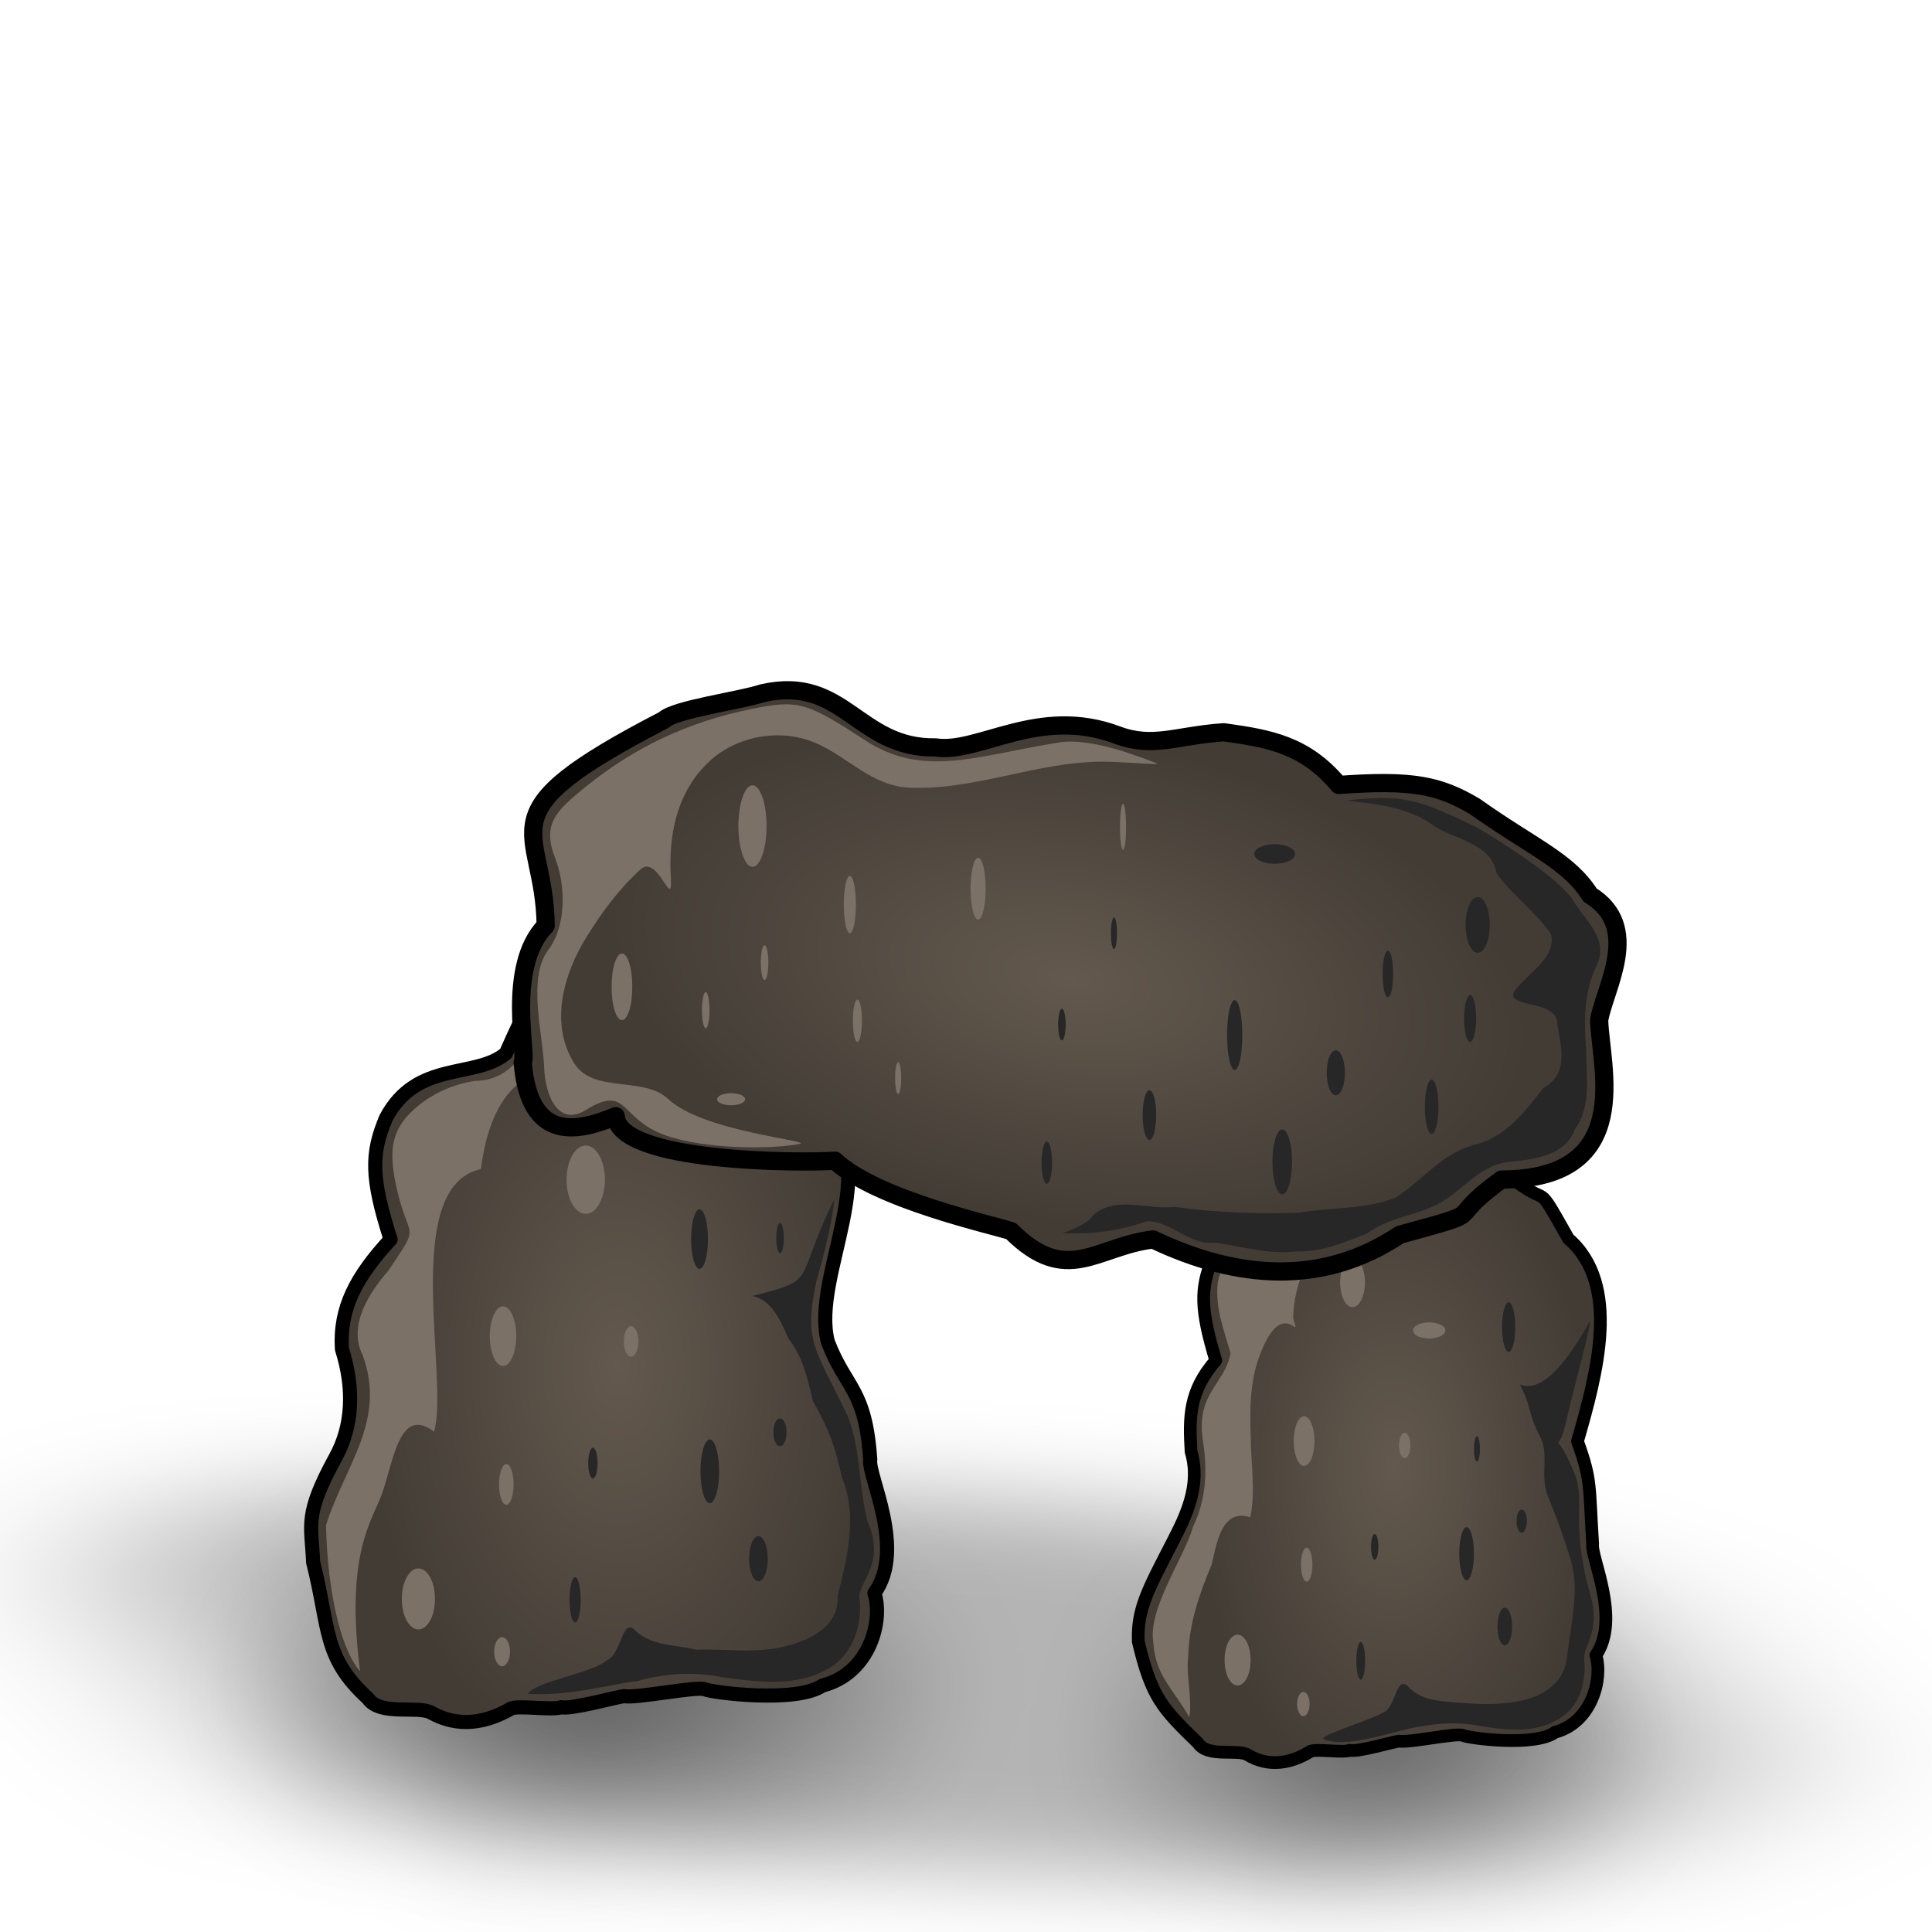
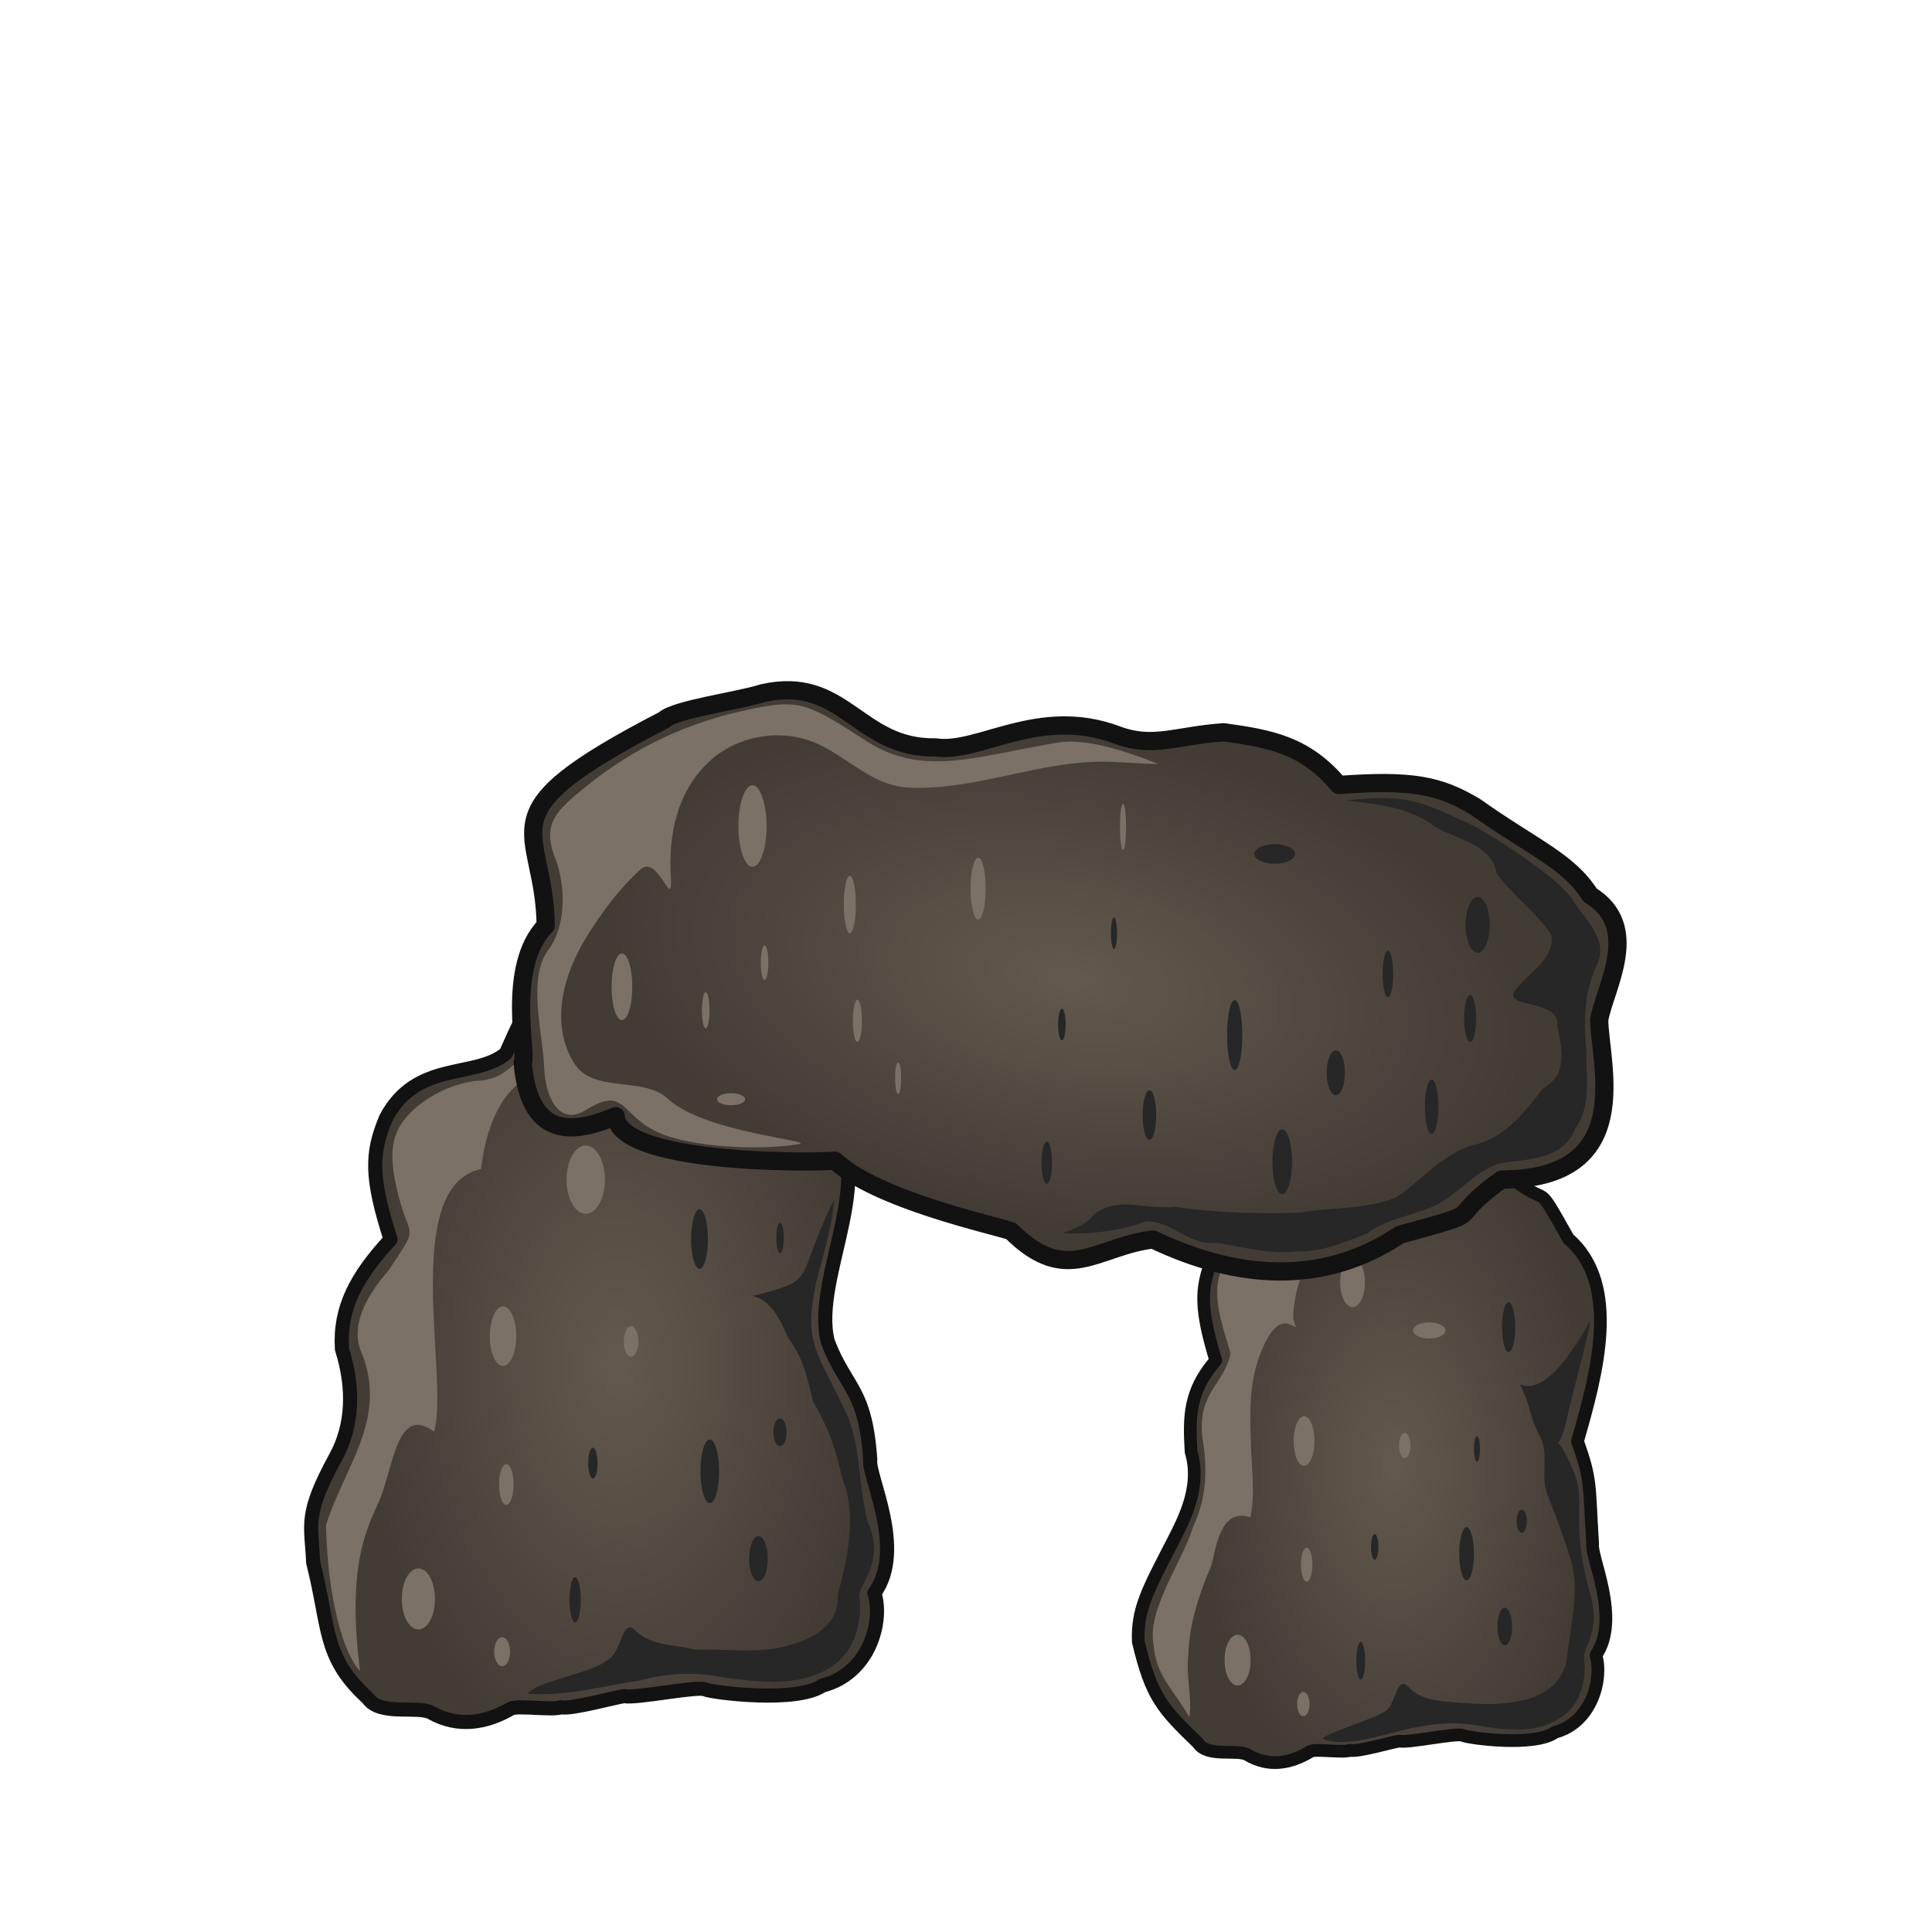
<svg xmlns="http://www.w3.org/2000/svg" xmlns:xlink="http://www.w3.org/1999/xlink" width="128" height="128" id="svg2" version="1.0">
  <defs id="defs4">
    <linearGradient id="linearGradient7537">
      <stop style="stop-color:#000000;stop-opacity:0.565;" offset="0" id="stop7539" />
      <stop style="stop-color:#000000;stop-opacity:0;" offset="1" id="stop7541" />
    </linearGradient>
    <radialGradient gradientUnits="userSpaceOnUse" gradientTransform="matrix(1,0,0,0.9799999,0,11.57356)" r="4.324" fy="578.676" fx="278.659" cy="578.676" cx="278.659" id="radialGradient9336" xlink:href="#linearGradient9346" />
    <linearGradient y2="527.362" x2="214.006" y1="595.362" x1="296.141" gradientUnits="userSpaceOnUse" id="linearGradient5295" xlink:href="#linearGradient4295" />
    <linearGradient gradientUnits="userSpaceOnUse" y2="527.362" x2="214.006" y1="595.362" x1="296.141" id="linearGradient4301" xlink:href="#linearGradient4295" />
    <linearGradient y2="690.248" x2="445.105" y1="582.248" x1="175" gradientUnits="userSpaceOnUse" id="linearGradient3322" xlink:href="#linearGradient3134" />
    <linearGradient id="linearGradient3134">
      <stop id="stop3136" offset="0" style="stop-color:#63594e;stop-opacity:1;" />
      <stop id="stop3138" offset="1" style="stop-color:#433c35;stop-opacity:1;" />
    </linearGradient>
    <linearGradient id="linearGradient4295">
      <stop id="stop4297" offset="0" style="stop-color:#634e00;stop-opacity:1;" />
      <stop id="stop4299" offset="1" style="stop-color:#ffffff;stop-opacity:0;" />
    </linearGradient>
    <linearGradient id="linearGradient7348">
      <stop style="stop-color:#433524;stop-opacity:1;" offset="0" id="stop7350" />
      <stop style="stop-color:#705c3f;stop-opacity:1;" offset="1" id="stop7352" />
    </linearGradient>
    <linearGradient id="linearGradient9346">
      <stop id="stop9348" offset="0" style="stop-color:#593e1c;stop-opacity:1;" />
      <stop id="stop9350" offset="1" style="stop-color:#4c3518;stop-opacity:0;" />
    </linearGradient>
    <radialGradient xlink:href="#linearGradient3134" id="radialGradient3311" cx="290.078" cy="385.415" fx="290.078" fy="385.415" r="23.946" gradientTransform="matrix(0.7011472,0,0,1.13265,-162.4427,-346.0462)" gradientUnits="userSpaceOnUse" />
-     <radialGradient xlink:href="#linearGradient7537" id="radialGradient7547" cx="359.5" cy="349.862" fx="359.5" fy="349.862" r="31.242" gradientTransform="matrix(1,0,0,1.052868,0,-18.49654)" gradientUnits="userSpaceOnUse" />
-     <radialGradient xlink:href="#linearGradient7537" id="radialGradient2339" gradientUnits="userSpaceOnUse" gradientTransform="matrix(1,0,0,1.052868,0,-18.49654)" cx="359.5" cy="349.862" fx="359.5" fy="349.862" r="31.242" />
    <radialGradient xlink:href="#linearGradient3134" id="radialGradient2341" gradientUnits="userSpaceOnUse" gradientTransform="matrix(0.5509657,0,0,0.9439429,-67.43745,-266.6933)" cx="290.078" cy="385.415" fx="290.078" fy="385.415" r="23.946" />
    <radialGradient xlink:href="#linearGradient3134" id="radialGradient2426" gradientUnits="userSpaceOnUse" gradientTransform="matrix(-0.1590755,0.6540383,-1.261906,-0.2420126,608.4443,-32.1776)" cx="292.334" cy="389.172" fx="292.334" fy="389.172" r="23.946" />
-     <filter x="-0.222" width="1.443" y="-0.365" height="1.73" id="filter8940">
-       <feGaussianBlur stdDeviation="9.339" id="feGaussianBlur8942" />
-     </filter>
-     <filter x="-0.077" width="1.154" y="-0.293" height="1.585" id="filter8944">
-       <feGaussianBlur stdDeviation="8.972" id="feGaussianBlur8946" />
-     </filter>
-     <filter x="-0.172" width="1.344" y="-0.297" height="1.594" id="filter8948">
-       <feGaussianBlur stdDeviation="7.558" id="feGaussianBlur8950" />
-     </filter>
  </defs>
  <g id="layer1">
    <rect style="opacity:1;fill:#272727;fill-opacity:0;fill-rule:nonzero;stroke:none;stroke-width:2;stroke-linecap:round;stroke-linejoin:round;stroke-miterlimit:4;stroke-dasharray:none;stroke-dashoffset:0;stroke-opacity:1" id="rect3757" width="116.925" height="116.923" x="3.075" y="29.86" ry="0" />
-     <path style="fill:#000000;fill-opacity:0.294;fill-rule:evenodd;stroke:none;stroke-width:2.578;stroke-linecap:round;stroke-linejoin:round;stroke-miterlimit:4;stroke-dasharray:none;stroke-opacity:1;filter:url(#filter8944)" d="M 199.117,116.015 C 218.299,115.949 213.049,99.837 212.935,93.399 C 213.749,88.763 219.04,80.261 211.649,75.719 C 208.567,70.862 203.541,69.004 195.354,63.185 C 190.253,60.146 186.452,59.366 176.043,60.117 C 171.277,54.448 166.313,53.564 159.759,52.653 C 153.009,53.115 149.763,54.965 144.643,53.042 C 133.533,48.87 125.673,49.689 119.545,48.751 C 108.468,48.948 106.006,44.484 94.399,47.129 C 91.179,48.184 82.055,49.385 80.456,50.905 C 54.138,64.532 63.525,65.541 63.698,80.041 C 57.982,85.894 61.207,98.563 60.442,99.443 C 61.432,111.227 68.725,109.036 73.625,107.043 C 74.004,113.642 97.571,119.131 102.261,118.79 C 108.137,124.33 127.282,122.497 129.631,123.322 C 137.542,131.21 141.69,125.457 149.735,124.503 C 161.725,130.23 173.825,131.086 184.689,123.837 C 198.221,120.108 190.353,122.329 199.117,116.015 z " id="path6373" transform="matrix(0.5946012,-2.9485209e-2,0.4405826,0.3460269,-58.45851,84.9053)" />
-     <path style="fill:url(#radialGradient7547);fill-opacity:1;fill-rule:evenodd;stroke:none;stroke-width:1.515;stroke-linecap:round;stroke-linejoin:round;stroke-miterlimit:4;stroke-dasharray:none;stroke-opacity:1;filter:url(#filter8948)" d="M 371.835,324.428 C 368.898,314.464 362.466,317.053 357.433,317.927 C 353.674,318.09 351.835,320.924 349.384,325.341 C 346.038,327.557 339.711,325.895 336.378,330.887 C 334.761,333.924 334.722,335.998 336.876,341.315 C 333.147,344.51 331.324,347.202 331.596,350.725 C 332.974,354.175 332.748,357.368 330.931,359.995 C 327.464,365.009 328.292,365.743 328.477,369.047 C 330.298,374.781 329.519,377.19 334.42,380.727 C 335.733,382.268 339.854,381.317 341.287,381.957 C 342.72,382.596 344.19,382.828 345.653,382.738 C 347.116,382.648 348.571,382.236 349.975,381.589 C 350.775,381.319 354.568,381.769 355.377,381.487 C 356.472,381.704 361.429,380.582 362.24,380.538 C 363.481,380.744 370.159,379.663 370.964,379.949 C 371.768,380.235 380.896,381.16 383.719,379.629 C 388.839,378.598 390.341,374.08 389.368,371.685 C 392.83,367.929 388.625,361.574 388.918,360.249 C 388.393,354.082 386.279,354.176 384.32,350.114 C 382.424,344.401 390.796,334.894 383.476,330.163 C 379.402,325.127 375.463,325.038 372.665,324.63 C 372.388,324.58 372.111,324.517 371.835,324.428 z " id="path6376" transform="matrix(0.7144991,-0.2282904,-0.4634748,-0.2833597,-55.35303,293.0927)" />
-     <path style="fill:url(#radialGradient3311);fill-opacity:1;fill-rule:evenodd;stroke:#000000;stroke-width:0.935;stroke-linecap:round;stroke-linejoin:round;stroke-miterlimit:4;stroke-dasharray:none;stroke-opacity:1" d="M 47.226,69.087 C 45.432,61.4 41.505,63.398 38.431,64.072 C 36.136,64.197 35.012,66.384 33.516,69.791 C 31.473,71.501 27.608,70.219 25.573,74.071 C 24.586,76.413 24.562,78.013 25.877,82.115 C 23.6,84.58 22.487,86.657 22.653,89.374 C 23.494,92.037 23.356,94.5 22.247,96.527 C 20.13,100.395 20.635,100.961 20.748,103.51 C 21.86,107.934 21.385,109.792 24.377,112.521 C 25.179,113.709 27.696,112.976 28.571,113.469 C 29.446,113.963 30.344,114.141 31.237,114.072 C 32.13,114.003 33.019,113.685 33.877,113.186 C 34.365,112.977 36.682,113.325 37.175,113.107 C 37.844,113.274 40.871,112.409 41.366,112.375 C 42.124,112.534 46.202,111.7 46.694,111.921 C 47.185,112.141 52.759,112.855 54.483,111.674 C 57.61,110.878 58.527,107.393 57.933,105.545 C 60.047,102.648 57.479,97.745 57.658,96.722 C 57.338,91.965 56.047,92.037 54.85,88.903 C 53.693,84.496 58.805,77.161 54.335,73.511 C 51.847,69.626 49.441,69.558 47.733,69.243 C 47.563,69.205 47.394,69.155 47.226,69.087 z " id="path2160" />
+     <path style="fill:url(#radialGradient3311);fill-opacity:1;fill-rule:evenodd;stroke:#121212;stroke-width:0.935;stroke-linecap:round;stroke-linejoin:round;stroke-miterlimit:4;stroke-dasharray:none;stroke-opacity:1" d="M 47.226,69.087 C 45.432,61.4 41.505,63.398 38.431,64.072 C 36.136,64.197 35.012,66.384 33.516,69.791 C 31.473,71.501 27.608,70.219 25.573,74.071 C 24.586,76.413 24.562,78.013 25.877,82.115 C 23.6,84.58 22.487,86.657 22.653,89.374 C 23.494,92.037 23.356,94.5 22.247,96.527 C 20.13,100.395 20.635,100.961 20.748,103.51 C 21.86,107.934 21.385,109.792 24.377,112.521 C 25.179,113.709 27.696,112.976 28.571,113.469 C 29.446,113.963 30.344,114.141 31.237,114.072 C 32.13,114.003 33.019,113.685 33.877,113.186 C 34.365,112.977 36.682,113.325 37.175,113.107 C 37.844,113.274 40.871,112.409 41.366,112.375 C 42.124,112.534 46.202,111.7 46.694,111.921 C 47.185,112.141 52.759,112.855 54.483,111.674 C 57.61,110.878 58.527,107.393 57.933,105.545 C 60.047,102.648 57.479,97.745 57.658,96.722 C 57.338,91.965 56.047,92.037 54.85,88.903 C 53.693,84.496 58.805,77.161 54.335,73.511 C 51.847,69.626 49.441,69.558 47.733,69.243 C 47.563,69.205 47.394,69.155 47.226,69.087 z " id="path2160" />
    <path style="fill:#7b7167;fill-opacity:1;fill-rule:evenodd;stroke:none;stroke-width:1px;stroke-linecap:butt;stroke-linejoin:miter;stroke-opacity:1" d="M 45.248,66.678 C 43.973,64.655 43.303,64.149 41.801,64.386 C 39.651,64.87 36.673,64.533 35.576,67.819 C 34.896,69.811 33.699,71.592 31.49,71.611 C 29.868,71.833 28.119,72.672 26.967,73.96 C 26.051,75.025 25.73,76.161 26.231,78.499 C 27.058,82.401 27.968,80.836 25.729,84.188 C 24.581,85.5 23.005,87.746 24.024,89.78 C 25.634,94.12 22.817,97.157 21.599,101.049 C 21.703,105.947 22.763,109.572 23.856,110.714 C 22.841,102.844 24.718,100.659 25.315,98.95 C 26.102,96.694 26.474,93.135 28.757,94.85 C 29.783,91.359 26.495,78.613 31.863,77.454 C 32.787,70.013 37.475,70.017 39.866,72.161 C 40.697,61.053 47.041,69.711 45.248,66.678 z " id="path3427" />
    <path style="opacity:1;fill:#7b7167;fill-opacity:1;fill-rule:nonzero;stroke:none;stroke-width:5;stroke-linecap:round;stroke-linejoin:round;stroke-miterlimit:4;stroke-dasharray:none;stroke-dashoffset:0;stroke-opacity:0.839" id="path4401" d="M 295 376.55 A 2.5 3.688 0 1 1  290,376.55 A 2.5 3.688 0 1 1  295 376.55 z" transform="matrix(0.5083315,0,0,0.6136367,-109.8803,-152.9072)" />
    <path style="opacity:1;fill:#7b7167;fill-opacity:1;fill-rule:nonzero;stroke:none;stroke-width:5;stroke-linecap:round;stroke-linejoin:round;stroke-miterlimit:4;stroke-dasharray:none;stroke-dashoffset:0;stroke-opacity:0.839" id="path4403" d="M 283.5 388.987 A 1.562 3.25 0 1 1  280.375,388.987 A 1.562 3.25 0 1 1  283.5 388.987 z" transform="matrix(0.5609175,0,0,0.6073595,-124.8169,-147.7315)" />
    <path style="opacity:1;fill:#7b7167;fill-opacity:1;fill-rule:nonzero;stroke:none;stroke-width:5;stroke-linecap:round;stroke-linejoin:round;stroke-miterlimit:4;stroke-dasharray:none;stroke-dashoffset:0;stroke-opacity:0.839" id="path4405" d="M 291.75 390.55 A 0.75 1.812 0 1 1  290.25,390.55 A 0.75 1.812 0 1 1  291.75 390.55 z" transform="matrix(0.6427183,0,0,0.5578106,-145.2208,-128.9803)" />
    <path style="opacity:1;fill:#7b7167;fill-opacity:1;fill-rule:nonzero;stroke:none;stroke-width:5;stroke-linecap:round;stroke-linejoin:round;stroke-miterlimit:4;stroke-dasharray:none;stroke-dashoffset:0;stroke-opacity:0.839" id="path4407" d="M 284 401.237 A 1.125 2.125 0 1 1  281.75,401.237 A 1.125 2.125 0 1 1  284 401.237 z" transform="matrix(0.4284787,0,0,0.6343727,-87.65999,-156.1858)" />
    <path style="opacity:1;fill:#7b7167;fill-opacity:1;fill-rule:nonzero;stroke:none;stroke-width:5;stroke-linecap:round;stroke-linejoin:round;stroke-miterlimit:4;stroke-dasharray:none;stroke-dashoffset:0;stroke-opacity:0.839" id="path4409" d="M 273.625 408.05 A 1.938 2.938 0 1 1  269.75,408.05 A 1.938 2.938 0 1 1  273.625 408.05 z" transform="matrix(0.5654412,0,0,0.6719722,-125.9038,-168.2644)" />
    <path style="opacity:1;fill:#7b7167;fill-opacity:1;fill-rule:nonzero;stroke:none;stroke-width:5;stroke-linecap:round;stroke-linejoin:round;stroke-miterlimit:4;stroke-dasharray:none;stroke-dashoffset:0;stroke-opacity:0.839" id="path4411" d="M 281.625 411.05 A 1.125 1.688 0 1 1  279.375,411.05 A 1.125 1.688 0 1 1  281.625 411.05 z" transform="matrix(0.4674314,0,0,0.5705998,-97.84951,-125.1148)" />
    <path style="opacity:1;fill:#b67b1a;fill-opacity:1;fill-rule:nonzero;stroke:none;stroke-width:5;stroke-linecap:round;stroke-linejoin:round;stroke-miterlimit:4;stroke-dasharray:none;stroke-dashoffset:0;stroke-opacity:0.839" id="path4413" d="M 301.75 367.175 A 1.938 0.812 0 1 1  297.875,367.175 A 1.938 0.812 0 1 1  301.75 367.175 z" transform="matrix(0.7011469,0,0,0.7703097,-164.9881,-210.3194)" />
    <path style="fill:#272727;fill-opacity:1;fill-rule:evenodd;stroke:none;stroke-width:1px;stroke-linecap:butt;stroke-linejoin:miter;stroke-opacity:1" d="M 55.276,79.445 C 52.522,85.051 54.316,84.718 49.856,85.862 C 51.04,86.128 51.632,87.274 52.221,88.658 C 53.204,89.952 53.457,91.162 53.86,92.831 C 55.019,94.89 55.324,95.882 55.786,97.896 C 56.786,100.267 56.2,103.072 55.492,105.725 C 55.641,107.699 53.659,108.67 52.189,109.027 C 50.198,109.597 48.137,109.217 46.112,109.3 C 44.769,108.946 43.245,109.087 42.114,108.057 C 41.214,107.027 41.181,109.651 40.194,110 C 39.324,110.836 35.386,111.412 34.984,112.223 C 37.864,112.389 40.492,111.563 42.229,111.377 C 44.093,110.858 45.94,110.735 47.87,111.124 C 50.334,111.454 53.184,111.869 55.409,110.197 C 56.615,109.197 57.151,107.453 56.937,105.823 C 56.836,104.889 58.728,103.589 57.47,100.773 C 56.833,98.118 57.069,96.267 56.194,93.891 C 54.1,89.434 53.219,89.057 54.069,84.976 C 54.584,83.1 55.112,81.182 55.276,79.445 z " id="path5385" />
    <path style="opacity:1;fill:#272727;fill-opacity:1;fill-rule:nonzero;stroke:none;stroke-width:5;stroke-linecap:round;stroke-linejoin:round;stroke-miterlimit:4;stroke-dasharray:none;stroke-dashoffset:0;stroke-opacity:1" id="path6362" d="M 299.636 395.725 A 1.237 2.74 0 1 1  297.162,395.725 A 1.237 2.74 0 1 1  299.636 395.725 z" transform="matrix(0.5008192,0,0,0.7703097,-102.4172,-207.35)" />
    <path style="opacity:1;fill:#272727;fill-opacity:1;fill-rule:nonzero;stroke:none;stroke-width:5;stroke-linecap:round;stroke-linejoin:round;stroke-miterlimit:4;stroke-dasharray:none;stroke-dashoffset:0;stroke-opacity:1" id="path6364" d="M 304.233 403.238 A 0.884 1.945 0 1 1  302.465,403.238 A 0.884 1.945 0 1 1  304.233 403.238 z" transform="matrix(0.7011469,0,0,0.7703097,-162.4427,-207.35)" />
    <path style="opacity:1;fill:#272727;fill-opacity:1;fill-rule:nonzero;stroke:none;stroke-width:5;stroke-linecap:round;stroke-linejoin:round;stroke-miterlimit:4;stroke-dasharray:none;stroke-dashoffset:0;stroke-opacity:1" id="path6366" d="M 288.853 395.018 A 0.795 1.326 0 1 1  287.262,395.018 A 0.795 1.326 0 1 1  288.853 395.018 z" transform="matrix(0.3895259,0,0,0.7703097,-72.9258,-207.35)" />
    <path style="opacity:1;fill:#272727;fill-opacity:1;fill-rule:nonzero;stroke:none;stroke-width:5;stroke-linecap:round;stroke-linejoin:round;stroke-miterlimit:4;stroke-dasharray:none;stroke-dashoffset:0;stroke-opacity:1" id="path6368" d="M 286.555 406.774 A 0.53 1.945 0 1 1  285.494,406.774 A 0.53 1.945 0 1 1  286.555 406.774 z" transform="matrix(0.7011469,0,0,0.7703097,-162.4427,-207.35)" />
    <path style="opacity:1;fill:#272727;fill-opacity:1;fill-rule:nonzero;stroke:none;stroke-width:5;stroke-linecap:round;stroke-linejoin:round;stroke-miterlimit:4;stroke-dasharray:none;stroke-dashoffset:0;stroke-opacity:1" id="path6370" d="M 298.576 375.749 A 0.795 2.563 0 1 1  296.985,375.749 A 0.795 2.563 0 1 1  298.576 375.749 z" transform="matrix(0.7011469,0,0,0.7703097,-162.4427,-207.35)" />
    <path style="opacity:1;fill:#272727;fill-opacity:1;fill-rule:nonzero;stroke:none;stroke-width:5;stroke-linecap:round;stroke-linejoin:round;stroke-miterlimit:4;stroke-dasharray:none;stroke-dashoffset:0;stroke-opacity:1" id="path6372" d="M 302.818 378.843 A 0.354 1.237 0 1 1  302.111,378.843 A 0.354 1.237 0 1 1  302.818 378.843 z" transform="matrix(0.7011469,0,0,0.7703097,-160.3916,-209.8048)" />
    <path style="opacity:1;fill:#272727;fill-opacity:1;fill-rule:nonzero;stroke:none;stroke-width:5;stroke-linecap:round;stroke-linejoin:round;stroke-miterlimit:4;stroke-dasharray:none;stroke-dashoffset:0;stroke-opacity:1" id="path6374" d="M 306 392.366 A 0.619 1.149 0 1 1  304.763,392.366 A 0.619 1.149 0 1 1  306 392.366 z" transform="matrix(0.7011469,0,0,0.7703097,-162.4427,-207.35)" />
-     <path style="fill:url(#radialGradient2339);fill-opacity:1;fill-rule:evenodd;stroke:none;stroke-width:1.515;stroke-linecap:round;stroke-linejoin:round;stroke-miterlimit:4;stroke-dasharray:none;stroke-opacity:1;filter:url(#filter8940)" d="M 371.835,324.428 C 368.898,314.464 362.466,317.053 357.433,317.927 C 353.674,318.09 351.835,320.924 349.384,325.341 C 346.038,327.557 339.711,325.895 336.378,330.887 C 334.761,333.924 334.722,335.998 336.876,341.315 C 333.147,344.51 331.324,347.202 331.596,350.725 C 332.974,354.175 332.748,357.368 330.931,359.995 C 327.464,365.009 328.292,365.743 328.477,369.047 C 330.298,374.781 329.519,377.19 334.42,380.727 C 335.733,382.268 339.854,381.317 341.287,381.957 C 342.72,382.596 344.19,382.828 345.653,382.738 C 347.116,382.648 348.571,382.236 349.975,381.589 C 350.775,381.319 354.568,381.769 355.377,381.487 C 356.472,381.704 361.429,380.582 362.24,380.538 C 363.481,380.744 370.159,379.663 370.964,379.949 C 371.768,380.235 380.896,381.16 383.719,379.629 C 388.839,378.598 390.341,374.08 389.368,371.685 C 392.83,367.929 388.625,361.574 388.918,360.249 C 388.393,354.082 386.279,354.176 384.32,350.114 C 382.424,344.401 390.796,334.894 383.476,330.163 C 379.402,325.127 375.463,325.038 372.665,324.63 C 372.388,324.58 372.111,324.517 371.835,324.428 z " id="path2303" transform="matrix(0.5614578,-0.1902556,-0.3642015,-0.2361501,16.71426,265.961)" />
-     <path style="fill:url(#radialGradient2341);fill-opacity:1;fill-rule:evenodd;stroke:#000000;stroke-width:0.842;stroke-linecap:round;stroke-linejoin:round;stroke-miterlimit:4;stroke-dasharray:none;stroke-opacity:1" d="M 99.921,77.877 C 98.512,71.47 92.826,74.535 90.41,75.096 C 88.607,75.201 85.024,74.124 83.848,76.963 C 82.243,78.389 81.906,80.22 80.306,83.429 C 79.531,85.382 79.512,86.715 80.546,90.134 C 78.756,92.188 78.781,93.919 78.912,96.184 C 79.573,98.402 78.564,100.455 77.693,102.144 C 76.029,105.368 75.326,106.639 75.415,108.764 C 76.289,112.451 77.015,113.199 79.367,115.474 C 79.997,116.464 81.975,115.853 82.662,116.264 C 83.35,116.675 84.055,116.824 84.757,116.766 C 85.459,116.708 86.158,116.444 86.831,116.028 C 87.215,115.854 89.036,116.143 89.424,115.962 C 89.949,116.102 92.328,115.38 92.717,115.352 C 93.313,115.484 96.517,114.789 96.903,114.973 C 97.29,115.157 101.67,115.752 103.024,114.768 C 105.481,114.105 106.202,111.2 105.735,109.66 C 107.396,107.245 105.379,103.159 105.519,102.307 C 105.267,98.342 105.453,98.103 104.513,95.491 C 105.803,91.018 107.42,85.105 103.908,82.063 C 101.527,77.843 102.931,80.293 99.921,77.877 z " id="path2305" />
+     <path style="fill:url(#radialGradient2341);fill-opacity:1;fill-rule:evenodd;stroke:#121212;stroke-width:0.842;stroke-linecap:round;stroke-linejoin:round;stroke-miterlimit:4;stroke-dasharray:none;stroke-opacity:1" d="M 99.921,77.877 C 98.512,71.47 92.826,74.535 90.41,75.096 C 88.607,75.201 85.024,74.124 83.848,76.963 C 82.243,78.389 81.906,80.22 80.306,83.429 C 79.531,85.382 79.512,86.715 80.546,90.134 C 78.756,92.188 78.781,93.919 78.912,96.184 C 79.573,98.402 78.564,100.455 77.693,102.144 C 76.029,105.368 75.326,106.639 75.415,108.764 C 76.289,112.451 77.015,113.199 79.367,115.474 C 79.997,116.464 81.975,115.853 82.662,116.264 C 83.35,116.675 84.055,116.824 84.757,116.766 C 85.459,116.708 86.158,116.444 86.831,116.028 C 87.215,115.854 89.036,116.143 89.424,115.962 C 89.949,116.102 92.328,115.38 92.717,115.352 C 93.313,115.484 96.517,114.789 96.903,114.973 C 97.29,115.157 101.67,115.752 103.024,114.768 C 105.481,114.105 106.202,111.2 105.735,109.66 C 107.396,107.245 105.379,103.159 105.519,102.307 C 105.267,98.342 105.453,98.103 104.513,95.491 C 105.803,91.018 107.42,85.105 103.908,82.063 C 101.527,77.843 102.931,80.293 99.921,77.877 z " id="path2305" />
    <path style="fill:#7b7167;fill-opacity:1;fill-rule:evenodd;stroke:none;stroke-width:1px;stroke-linecap:butt;stroke-linejoin:miter;stroke-opacity:1" d="M 96.893,75.098 C 95.47,74.32 93.812,74.815 92.503,75.551 C 90.447,76.224 88.244,75.765 86.149,76.198 C 84.428,77.206 83.605,79.147 82.559,80.755 C 82.152,82.278 80.946,83.444 80.681,84.99 C 80.487,86.598 81.096,88.145 81.53,89.663 C 81.112,91.793 79.18,92.29 79.711,95.557 C 79.996,97.426 79.921,99.306 79.049,101.136 C 78.466,103.197 76.035,106.575 76.409,108.814 C 76.55,111.019 77.678,111.817 78.797,113.766 C 79.004,112.448 78.56,111.045 78.728,109.686 C 78.776,107.591 79.458,105.586 80.268,103.679 C 80.599,102.315 80.93,99.889 82.836,100.525 C 83.192,98.847 82.884,97.018 82.865,95.287 C 82.789,93.391 82.806,91.399 83.525,89.627 C 85.021,85.789 86.282,89.123 85.674,87.355 C 85.723,84.856 86.915,82.012 89.493,81.243 C 91.102,79.511 91.923,82.384 91.667,80.68 C 91.738,78.751 93.546,76.948 95.509,77.758 C 96.915,78.074 96.798,77.157 99.489,78.949 C 99.019,76.793 98.429,76.17 96.893,75.098 z " id="path2307" />
    <path style="opacity:1;fill:#7b7167;fill-opacity:1;fill-rule:nonzero;stroke:none;stroke-width:5;stroke-linecap:round;stroke-linejoin:round;stroke-miterlimit:4;stroke-dasharray:none;stroke-dashoffset:0;stroke-opacity:0.839" id="path2309" d="M 295 376.55 A 2.5 3.688 0 1 1  290,376.55 A 2.5 3.688 0 1 1  295 376.55 z" transform="matrix(0.328746,0,0,0.444293,-6.548516,-82.33664)" />
    <path style="opacity:1;fill:#7b7167;fill-opacity:1;fill-rule:nonzero;stroke:none;stroke-width:5;stroke-linecap:round;stroke-linejoin:round;stroke-miterlimit:4;stroke-dasharray:none;stroke-dashoffset:0;stroke-opacity:0.839" id="path2311" d="M 283.5 388.987 A 1.562 3.25 0 1 1  280.375,388.987 A 1.562 3.25 0 1 1  283.5 388.987 z" transform="matrix(0.4407726,0,0,0.5061696,-37.87086,-101.419)" />
    <path style="opacity:1;fill:#7b7167;fill-opacity:1;fill-rule:nonzero;stroke:none;stroke-width:5;stroke-linecap:round;stroke-linejoin:round;stroke-miterlimit:4;stroke-dasharray:none;stroke-dashoffset:0;stroke-opacity:0.839" id="path2313" d="M 291.75 390.55 A 0.75 1.812 0 1 1  290.25,390.55 A 0.75 1.812 0 1 1  291.75 390.55 z" transform="matrix(0.5050519,0,0,0.4648757,-53.90434,-85.7919)" />
    <path style="opacity:1;fill:#7b7167;fill-opacity:1;fill-rule:nonzero;stroke:none;stroke-width:5;stroke-linecap:round;stroke-linejoin:round;stroke-miterlimit:4;stroke-dasharray:none;stroke-dashoffset:0;stroke-opacity:0.839" id="path2315" d="M 284 401.237 A 1.125 2.125 0 1 1  281.75,401.237 A 1.125 2.125 0 1 1  284 401.237 z" transform="matrix(0.3367014,0,0,0.5286823,-8.672717,-108.4648)" />
    <path style="opacity:1;fill:#7b7167;fill-opacity:1;fill-rule:nonzero;stroke:none;stroke-width:5;stroke-linecap:round;stroke-linejoin:round;stroke-miterlimit:4;stroke-dasharray:none;stroke-dashoffset:0;stroke-opacity:0.839" id="path2317" d="M 273.625 408.05 A 1.938 2.938 0 1 1  269.75,408.05 A 1.938 2.938 0 1 1  273.625 408.05 z" transform="matrix(0.4443272,0,0,0.5600173,-38.72493,-118.531)" />
    <path style="opacity:1;fill:#7b7167;fill-opacity:1;fill-rule:nonzero;stroke:none;stroke-width:5;stroke-linecap:round;stroke-linejoin:round;stroke-miterlimit:4;stroke-dasharray:none;stroke-dashoffset:0;stroke-opacity:0.839" id="path2319" d="M 281.625 411.05 A 1.125 1.688 0 1 1  279.375,411.05 A 1.125 1.688 0 1 1  281.625 411.05 z" transform="matrix(0.3673105,0,0,0.4755342,-16.6797,-82.57041)" />
    <path style="opacity:1;fill:#7b7167;fill-opacity:1;fill-rule:nonzero;stroke:none;stroke-width:5;stroke-linecap:round;stroke-linejoin:round;stroke-miterlimit:4;stroke-dasharray:none;stroke-dashoffset:0;stroke-opacity:0.839" id="path2321" d="M 301.75 367.175 A 1.938 0.812 0 1 1  297.875,367.175 A 1.938 0.812 0 1 1  301.75 367.175 z" transform="matrix(0.5509657,0,0,0.6419713,-70.4982,-147.5697)" />
    <path style="fill:#272727;fill-opacity:1;fill-rule:evenodd;stroke:none;stroke-width:1px;stroke-linecap:butt;stroke-linejoin:miter;stroke-opacity:1" d="M 105.274,87.626 C 101.395,94.666 100.032,90.173 101.05,92.479 C 101.321,93.093 101.427,94.083 102.024,95.163 C 102.662,96.315 102.015,97.748 102.534,99.064 C 103.242,100.856 103.534,101.652 104.048,103.285 C 104.684,105.307 104.072,107.572 103.817,109.81 C 103.633,111.429 102.368,112.236 101.222,112.562 C 99.649,113.009 98.014,112.923 96.446,112.789 C 95.368,112.697 94.145,112.657 93.305,111.754 C 92.549,110.94 92.466,112.919 91.796,113.373 C 91.007,113.908 87.22,115.023 87.702,115.225 C 89.167,115.838 92.055,114.798 93.395,114.52 C 94.884,114.211 96.301,114.044 97.827,114.309 C 99.753,114.643 102.028,114.96 103.751,113.537 C 104.725,112.733 105.11,111.251 104.952,109.892 C 104.862,109.114 106.07,108.122 105.372,105.683 C 104.016,100.947 105.092,99.517 104.298,97.579 C 102.759,93.823 103.098,97.283 103.83,93.897 C 104.171,92.318 105.67,86.906 105.274,87.626 z " id="path2323" />
    <path style="opacity:1;fill:#272727;fill-opacity:1;fill-rule:nonzero;stroke:none;stroke-width:5;stroke-linecap:round;stroke-linejoin:round;stroke-miterlimit:4;stroke-dasharray:none;stroke-dashoffset:0;stroke-opacity:1" id="path2325" d="M 299.636 395.725 A 1.237 2.74 0 1 1  297.162,395.725 A 1.237 2.74 0 1 1  299.636 395.725 z" transform="matrix(0.3935469,0,0,0.6419713,-20.26903,-151.1047)" />
    <path style="opacity:1;fill:#272727;fill-opacity:1;fill-rule:nonzero;stroke:none;stroke-width:5;stroke-linecap:round;stroke-linejoin:round;stroke-miterlimit:4;stroke-dasharray:none;stroke-dashoffset:0;stroke-opacity:1" id="path2327" d="M 304.233 403.238 A 0.884 1.945 0 1 1  302.465,403.238 A 0.884 1.945 0 1 1  304.233 403.238 z" transform="matrix(0.5509657,0,0,0.6419713,-67.43745,-151.1047)" />
    <path style="opacity:1;fill:#272727;fill-opacity:1;fill-rule:nonzero;stroke:none;stroke-width:5;stroke-linecap:round;stroke-linejoin:round;stroke-miterlimit:4;stroke-dasharray:none;stroke-dashoffset:0;stroke-opacity:1" id="path2329" d="M 288.853 395.018 A 0.795 1.326 0 1 1  287.262,395.018 A 0.795 1.326 0 1 1  288.853 395.018 z" transform="matrix(0.3060921,0,0,0.6419713,2.905477,-151.1047)" />
    <path style="opacity:1;fill:#272727;fill-opacity:1;fill-rule:nonzero;stroke:none;stroke-width:5;stroke-linecap:round;stroke-linejoin:round;stroke-miterlimit:4;stroke-dasharray:none;stroke-dashoffset:0;stroke-opacity:1" id="path2331" d="M 286.555 406.774 A 0.53 1.945 0 1 1  285.494,406.774 A 0.53 1.945 0 1 1  286.555 406.774 z" transform="matrix(0.5509657,0,0,0.6419713,-67.43745,-151.1047)" />
    <path style="opacity:1;fill:#272727;fill-opacity:1;fill-rule:nonzero;stroke:none;stroke-width:5;stroke-linecap:round;stroke-linejoin:round;stroke-miterlimit:4;stroke-dasharray:none;stroke-dashoffset:0;stroke-opacity:1" id="path2333" d="M 298.576 375.749 A 0.795 2.563 0 1 1  296.985,375.749 A 0.795 2.563 0 1 1  298.576 375.749 z" transform="matrix(0.5509657,0,0,0.6419713,-64.11434,-153.2965)" />
    <path style="opacity:1;fill:#272727;fill-opacity:1;fill-rule:nonzero;stroke:none;stroke-width:5;stroke-linecap:round;stroke-linejoin:round;stroke-miterlimit:4;stroke-dasharray:none;stroke-dashoffset:0;stroke-opacity:1" id="path2335" d="M 302.818 378.843 A 0.354 1.237 0 1 1  302.111,378.843 A 0.354 1.237 0 1 1  302.818 378.843 z" transform="matrix(0.5509657,0,0,0.6419713,-68.79525,-147.2115)" />
    <path style="opacity:1;fill:#272727;fill-opacity:1;fill-rule:nonzero;stroke:none;stroke-width:5;stroke-linecap:round;stroke-linejoin:round;stroke-miterlimit:4;stroke-dasharray:none;stroke-dashoffset:0;stroke-opacity:1" id="path2337" d="M 306 392.366 A 0.619 1.149 0 1 1  304.763,392.366 A 0.619 1.149 0 1 1  306 392.366 z" transform="matrix(0.5509657,0,0,0.6419713,-67.43745,-151.1047)" />
-     <path style="fill:url(#radialGradient2426);fill-opacity:1;fill-rule:evenodd;stroke:#000000;stroke-width:1.206;stroke-linecap:round;stroke-linejoin:round;stroke-miterlimit:4;stroke-dasharray:none;stroke-opacity:1" d="M 99.488,78.148 C 108.459,78.117 106.004,70.581 105.95,67.57 C 106.331,65.402 108.806,61.426 105.349,59.302 C 103.907,57.03 101.557,56.161 97.728,53.44 C 95.342,52.018 93.564,51.654 88.696,52.005 C 86.467,49.354 84.146,48.94 81.08,48.514 C 77.923,48.73 76.405,49.595 74.01,48.696 C 68.814,46.745 64.855,49.956 61.989,49.517 C 56.808,49.609 55.94,44.693 50.511,45.93 C 49.005,46.424 44.738,46.986 43.99,47.696 C 31.681,54.069 36.072,54.541 36.153,61.323 C 33.479,64.06 34.987,69.986 34.63,70.397 C 35.093,75.909 38.503,74.884 40.795,73.951 C 40.972,77.038 53.126,77.06 55.32,76.9 C 58.068,79.491 65.891,81.179 66.989,81.565 C 70.689,85.254 72.629,82.564 76.392,82.118 C 81.999,84.796 87.659,85.196 92.74,81.806 C 99.069,80.062 95.389,81.101 99.488,78.148 z " id="path2424" />
+     <path style="fill:url(#radialGradient2426);fill-opacity:1;fill-rule:evenodd;stroke:#121212;stroke-width:1.206;stroke-linecap:round;stroke-linejoin:round;stroke-miterlimit:4;stroke-dasharray:none;stroke-opacity:1" d="M 99.488,78.148 C 108.459,78.117 106.004,70.581 105.95,67.57 C 106.331,65.402 108.806,61.426 105.349,59.302 C 103.907,57.03 101.557,56.161 97.728,53.44 C 95.342,52.018 93.564,51.654 88.696,52.005 C 86.467,49.354 84.146,48.94 81.08,48.514 C 77.923,48.73 76.405,49.595 74.01,48.696 C 68.814,46.745 64.855,49.956 61.989,49.517 C 56.808,49.609 55.94,44.693 50.511,45.93 C 49.005,46.424 44.738,46.986 43.99,47.696 C 31.681,54.069 36.072,54.541 36.153,61.323 C 33.479,64.06 34.987,69.986 34.63,70.397 C 35.093,75.909 38.503,74.884 40.795,73.951 C 40.972,77.038 53.126,77.06 55.32,76.9 C 58.068,79.491 65.891,81.179 66.989,81.565 C 70.689,85.254 72.629,82.564 76.392,82.118 C 81.999,84.796 87.659,85.196 92.74,81.806 C 99.069,80.062 95.389,81.101 99.488,78.148 z " id="path2424" />
    <path style="fill:#7b7167;fill-opacity:1;fill-rule:evenodd;stroke:none;stroke-width:1px;stroke-linecap:butt;stroke-linejoin:miter;stroke-opacity:1" d="M 76.653,50.577 C 75.909,50.316 72.427,48.823 70.161,49.189 C 64.701,50.071 61.187,51.562 57.343,49.062 C 53.44,46.524 52.915,46.337 49.796,46.97 C 45.595,47.822 42.029,49.508 38.781,52.144 C 36.837,53.722 35.89,54.588 36.788,56.877 C 37.468,58.612 37.551,61.308 36.327,62.932 C 34.922,64.794 35.97,68.535 36.048,70.669 C 36.127,72.848 37.109,74.584 38.779,73.559 C 41.782,71.715 40.888,74.312 44.543,75.366 C 47.464,76.208 51.474,76.088 52.956,75.792 C 53.99,75.586 46.587,75.002 44.267,72.811 C 42.634,71.269 39.304,72.475 38.036,70.435 C 36.41,67.819 37.321,64.558 38.859,62.077 C 39.855,60.469 40.998,58.899 42.437,57.6 C 43.604,56.546 44.585,60.487 44.445,58.118 C 44.285,55.407 44.794,52.503 46.982,50.457 C 48.764,48.789 51.627,48.206 54.015,49.216 C 56.174,50.128 57.745,52.092 60.3,52.188 C 64.681,52.352 68.742,50.447 73.117,50.462 C 74.3,50.466 77.027,50.708 76.653,50.577 z " id="path5337" />
    <path style="fill:#272727;fill-opacity:1;fill-rule:evenodd;stroke:none;stroke-width:1px;stroke-linecap:butt;stroke-linejoin:miter;stroke-opacity:1" d="M 102.763,58.156 C 101.181,56.889 99.489,55.783 97.743,54.762 C 96.194,54.063 94.644,53.213 92.936,52.96 C 91.79,52.772 89.858,52.935 89.215,53.042 C 91.232,53.276 93.36,53.476 95.039,54.743 C 96.475,55.648 98.816,55.88 99.157,57.873 C 100.204,59.327 101.742,60.402 102.762,61.892 C 103.087,63.374 101.452,64.332 100.613,65.332 C 99.005,66.957 103.311,66.028 103.175,67.905 C 103.465,69.451 103.911,71.178 102.237,72.096 C 101.031,73.668 99.68,75.41 97.625,75.86 C 95.534,76.43 94.202,78.233 92.459,79.347 C 90.41,80.155 88.188,79.972 86.057,80.344 C 83.302,80.427 80.558,80.346 77.83,79.958 C 76.008,80.18 73.992,79.189 72.431,80.498 C 72.017,81.2 70.48,81.654 70.385,81.709 C 72.281,81.779 74.15,81.566 75.939,80.923 C 77.585,80.851 78.779,82.552 80.562,82.336 C 82.335,82.603 84.124,83.128 85.933,82.908 C 87.554,82.971 89.094,82.296 90.577,81.717 C 91.876,80.751 93.49,80.561 94.939,79.94 C 96.782,79.118 97.978,77.081 100.147,76.963 C 101.743,76.782 103.711,76.563 104.347,74.802 C 105.46,73.267 105.069,71.36 105.096,69.61 C 104.928,67.709 104.933,65.645 105.812,63.909 C 106.627,62.112 104.848,60.83 104.069,59.417 C 103.666,58.965 103.229,58.543 102.763,58.156 z " id="path5352" />
    <path style="opacity:1;fill:#272727;fill-opacity:1;fill-rule:nonzero;stroke:none;stroke-width:2;stroke-linecap:round;stroke-linejoin:round;stroke-miterlimit:4;stroke-dasharray:none;stroke-dashoffset:0;stroke-opacity:1" id="path6326" d="M 408.559 226.159 A 1.924 4.597 0 1 1  404.71,226.159 A 1.924 4.597 0 1 1  408.559 226.159 z" transform="matrix(0.337783,0,0,0.4676907,-52.40247,-28.79643)" />
    <path style="opacity:1;fill:#272727;fill-opacity:1;fill-rule:nonzero;stroke:none;stroke-width:2;stroke-linecap:round;stroke-linejoin:round;stroke-miterlimit:4;stroke-dasharray:none;stroke-dashoffset:0;stroke-opacity:1" id="path6328" d="M 422.455 210.445 A 1.283 3.634 0 1 1  419.89,210.445 A 1.283 3.634 0 1 1  422.455 210.445 z" transform="matrix(0.2728248,0,0,0.4126683,-22.95515,-22.31668)" />
    <path style="opacity:1;fill:#272727;fill-opacity:1;fill-rule:nonzero;stroke:none;stroke-width:2;stroke-linecap:round;stroke-linejoin:round;stroke-miterlimit:4;stroke-dasharray:none;stroke-dashoffset:0;stroke-opacity:1" id="path6330" d="M 415.827 197.083 A 2.886 1.39 0 1 1  410.055,197.083 A 2.886 1.39 0 1 1  415.827 197.083 z" transform="matrix(0.4676994,0,0,0.4676907,-108.6807,-35.5957)" />
    <path style="opacity:1;fill:#272727;fill-opacity:1;fill-rule:nonzero;stroke:none;stroke-width:2;stroke-linecap:round;stroke-linejoin:round;stroke-miterlimit:4;stroke-dasharray:none;stroke-dashoffset:0;stroke-opacity:1" id="path6332" d="M 397.227 208.414 A 1.069 4.81 0 1 1  395.09,208.414 A 1.069 4.81 0 1 1  397.227 208.414 z" transform="matrix(0.4676994,0,0,0.4676907,-103.4811,-28.89641)" />
    <path style="opacity:1;fill:#272727;fill-opacity:1;fill-rule:nonzero;stroke:none;stroke-width:2;stroke-linecap:round;stroke-linejoin:round;stroke-miterlimit:4;stroke-dasharray:none;stroke-dashoffset:0;stroke-opacity:1" id="path6334" d="M 368.579 204.78 A 0.962 3.528 0 1 1  366.655,204.78 A 0.962 3.528 0 1 1  368.579 204.78 z" transform="matrix(0.4676994,0,0,0.4676907,-95.78184,-21.89719)" />
    <path style="opacity:1;fill:#272727;fill-opacity:1;fill-rule:nonzero;stroke:none;stroke-width:2;stroke-linecap:round;stroke-linejoin:round;stroke-miterlimit:4;stroke-dasharray:none;stroke-dashoffset:0;stroke-opacity:1" id="path6336" d="M 411.765 213.759 A 1.283 3.1 0 1 1  409.2,213.759 A 1.283 3.1 0 1 1  411.765 213.759 z" transform="matrix(0.4676994,0,0,0.4676907,-103.4811,-28.89641)" />
    <path style="opacity:1;fill:#272727;fill-opacity:1;fill-rule:nonzero;stroke:none;stroke-width:2;stroke-linecap:round;stroke-linejoin:round;stroke-miterlimit:4;stroke-dasharray:none;stroke-dashoffset:0;stroke-opacity:1" id="path6338" d="M 432.29 192.807 A 1.71 3.955 0 1 1  428.869,192.807 A 1.71 3.955 0 1 1  432.29 192.807 z" transform="matrix(0.4676994,0,0,0.4676907,-103.4811,-28.89641)" />
    <path style="opacity:1;fill:#272727;fill-opacity:1;fill-rule:nonzero;stroke:none;stroke-width:2;stroke-linecap:round;stroke-linejoin:round;stroke-miterlimit:4;stroke-dasharray:none;stroke-dashoffset:0;stroke-opacity:1" id="path6340" d="M 370.29 226.48 A 0.748 2.993 0 1 1  368.793,226.48 A 0.748 2.993 0 1 1  370.29 226.48 z" transform="matrix(0.4676994,0,0,0.4676907,-103.4811,-28.89641)" />
    <path style="opacity:1;fill:#272727;fill-opacity:1;fill-rule:nonzero;stroke:none;stroke-width:2;stroke-linecap:round;stroke-linejoin:round;stroke-miterlimit:4;stroke-dasharray:none;stroke-dashoffset:0;stroke-opacity:1" id="path6342" d="M 431.648 216.431 A 0.962 3.848 0 1 1  429.724,216.431 A 0.962 3.848 0 1 1  431.648 216.431 z" transform="matrix(0.4676994,0,0,0.4676907,-106.5809,-27.89653)" />
    <path style="opacity:1;fill:#272727;fill-opacity:1;fill-rule:nonzero;stroke:none;stroke-width:2;stroke-linecap:round;stroke-linejoin:round;stroke-miterlimit:4;stroke-dasharray:none;stroke-dashoffset:0;stroke-opacity:1" id="path6344" d="M 430.365 206.062 A 0.855 3.314 0 1 1  428.655,206.062 A 0.855 3.314 0 1 1  430.365 206.062 z" transform="matrix(0.4676994,0,0,0.4676907,-103.4811,-28.89641)" />
    <path style="opacity:1;fill:#272727;fill-opacity:1;fill-rule:nonzero;stroke:none;stroke-width:2;stroke-linecap:round;stroke-linejoin:round;stroke-miterlimit:4;stroke-dasharray:none;stroke-dashoffset:0;stroke-opacity:1" id="path6346" d="M 390.814 195.48 A 0.428 2.138 0 1 1  389.959,195.48 A 0.428 2.138 0 1 1  390.814 195.48 z" transform="matrix(0.4676994,0,0,0.4676907,-108.7807,-29.59635)" />
    <path style="opacity:1;fill:#272727;fill-opacity:1;fill-rule:nonzero;stroke:none;stroke-width:2;stroke-linecap:round;stroke-linejoin:round;stroke-miterlimit:4;stroke-dasharray:none;stroke-dashoffset:0;stroke-opacity:1" id="path6348" d="M 381.834 203.924 A 0.534 2.245 0 1 1  380.765,203.924 A 0.534 2.245 0 1 1  381.834 203.924 z" transform="matrix(0.4676994,0,0,0.4676907,-107.9807,-27.49657)" />
    <path style="opacity:1;fill:#7b7167;fill-opacity:1;fill-rule:nonzero;stroke:none;stroke-width:2;stroke-linecap:round;stroke-linejoin:round;stroke-miterlimit:4;stroke-dasharray:none;stroke-dashoffset:0;stroke-opacity:1" id="path6350" d="M 329.846 178.804 A 1.994 5.772 0 1 1  325.857,178.804 A 1.994 5.772 0 1 1  329.846 178.804 z" transform="matrix(0.4676994,0,0,0.4676907,-103.4811,-28.89641)" />
    <path style="opacity:1;fill:#7b7167;fill-opacity:1;fill-rule:nonzero;stroke:none;stroke-width:2;stroke-linecap:round;stroke-linejoin:round;stroke-miterlimit:4;stroke-dasharray:none;stroke-dashoffset:0;stroke-opacity:1" id="path6352" d="M 310.818 201.573 A 1.46 4.597 0 1 1  307.899,201.573 A 1.46 4.597 0 1 1  310.818 201.573 z" transform="matrix(0.4676994,0,0,0.4676907,-103.4811,-28.89641)" />
    <path style="opacity:1;fill:#b67b1a;fill-opacity:1;fill-rule:nonzero;stroke:none;stroke-width:2;stroke-linecap:round;stroke-linejoin:round;stroke-miterlimit:4;stroke-dasharray:none;stroke-dashoffset:0;stroke-opacity:1" id="path6354" d="M 321.545 204.459 A 0.107 0.855 0 1 1  321.331,204.459 A 0.107 0.855 0 1 1  321.545 204.459 z" transform="matrix(0.4676994,0,0,0.4676907,-103.4811,-28.89641)" />
    <path style="opacity:1;fill:#7b7167;fill-opacity:1;fill-rule:nonzero;stroke:none;stroke-width:2;stroke-linecap:round;stroke-linejoin:round;stroke-miterlimit:4;stroke-dasharray:none;stroke-dashoffset:0;stroke-opacity:1" id="path6356" d="M 330.952 217.5 A 4.062 0.855 0 1 1  322.827,217.5 A 4.062 0.855 0 1 1  330.952 217.5 z" transform="matrix(0.2291833,0,0,0.4676907,-26.48156,-28.89641)" />
    <path style="opacity:1;fill:#7b7167;fill-opacity:1;fill-rule:nonzero;stroke:none;stroke-width:2;stroke-linecap:round;stroke-linejoin:round;stroke-miterlimit:4;stroke-dasharray:none;stroke-dashoffset:0;stroke-opacity:1" id="path6358" d="M 321.759 204.887 A 0.534 2.566 0 1 1  320.69,204.887 A 0.534 2.566 0 1 1  321.759 204.887 z" transform="matrix(0.4676994,0,0,0.4676907,-103.4811,-28.89641)" />
    <path style="opacity:1;fill:#7b7167;fill-opacity:1;fill-rule:nonzero;stroke:none;stroke-width:2;stroke-linecap:round;stroke-linejoin:round;stroke-miterlimit:4;stroke-dasharray:none;stroke-dashoffset:0;stroke-opacity:1" id="path6360" d="M 342.496 189.921 A 0.855 4.062 0 1 1  340.786,189.921 A 0.855 4.062 0 1 1  342.496 189.921 z" transform="matrix(0.4676994,0,0,0.4676907,-103.4811,-28.89641)" />
    <path style="opacity:1;fill:#7b7167;fill-opacity:1;fill-rule:nonzero;stroke:none;stroke-width:2;stroke-linecap:round;stroke-linejoin:round;stroke-miterlimit:4;stroke-dasharray:none;stroke-dashoffset:0;stroke-opacity:1" id="path6363" d="M 343.352 206.383 A 0.641 2.993 0 1 1  342.069,206.383 A 0.641 2.993 0 1 1  343.352 206.383 z" transform="matrix(0.4676994,0,0,0.4676907,-103.4811,-28.89641)" />
    <path style="opacity:1;fill:#7b7167;fill-opacity:1;fill-rule:nonzero;stroke:none;stroke-width:2;stroke-linecap:round;stroke-linejoin:round;stroke-miterlimit:4;stroke-dasharray:none;stroke-dashoffset:0;stroke-opacity:1" id="path6365" d="M 348.91 214.507 A 0.428 2.138 0 1 1  348.055,214.507 A 0.428 2.138 0 1 1  348.91 214.507 z" transform="matrix(0.4676994,0,0,0.4676907,-103.4811,-28.89641)" />
    <path style="opacity:1;fill:#7b7167;fill-opacity:1;fill-rule:nonzero;stroke:none;stroke-width:2;stroke-linecap:round;stroke-linejoin:round;stroke-miterlimit:4;stroke-dasharray:none;stroke-dashoffset:0;stroke-opacity:1" id="path6367" d="M 360.883 187.676 A 1.069 4.383 0 1 1  358.745,187.676 A 1.069 4.383 0 1 1  360.883 187.676 z" transform="matrix(0.4676994,0,0,0.4676907,-103.4811,-28.89641)" />
    <path style="opacity:1;fill:#7b7167;fill-opacity:1;fill-rule:nonzero;stroke:none;stroke-width:2;stroke-linecap:round;stroke-linejoin:round;stroke-miterlimit:4;stroke-dasharray:none;stroke-dashoffset:0;stroke-opacity:1" id="path6369" d="M 330.096 198.152 A 0.534 2.459 0 1 1  329.027,198.152 A 0.534 2.459 0 1 1  330.096 198.152 z" transform="matrix(0.4676994,0,0,0.4676907,-103.4811,-28.89641)" />
    <path style="opacity:1;fill:#7b7167;fill-opacity:1;fill-rule:nonzero;stroke:none;stroke-width:2;stroke-linecap:round;stroke-linejoin:round;stroke-miterlimit:4;stroke-dasharray:none;stroke-dashoffset:0;stroke-opacity:1" id="path6371" d="M 380.765 178.911 A 0.428 3.1 0 1 1  379.91,178.911 A 0.428 3.1 0 1 1  380.765 178.911 z" transform="matrix(0.4676994,0,0,0.4676907,-103.4811,-28.89641)" />
  </g>
</svg>
